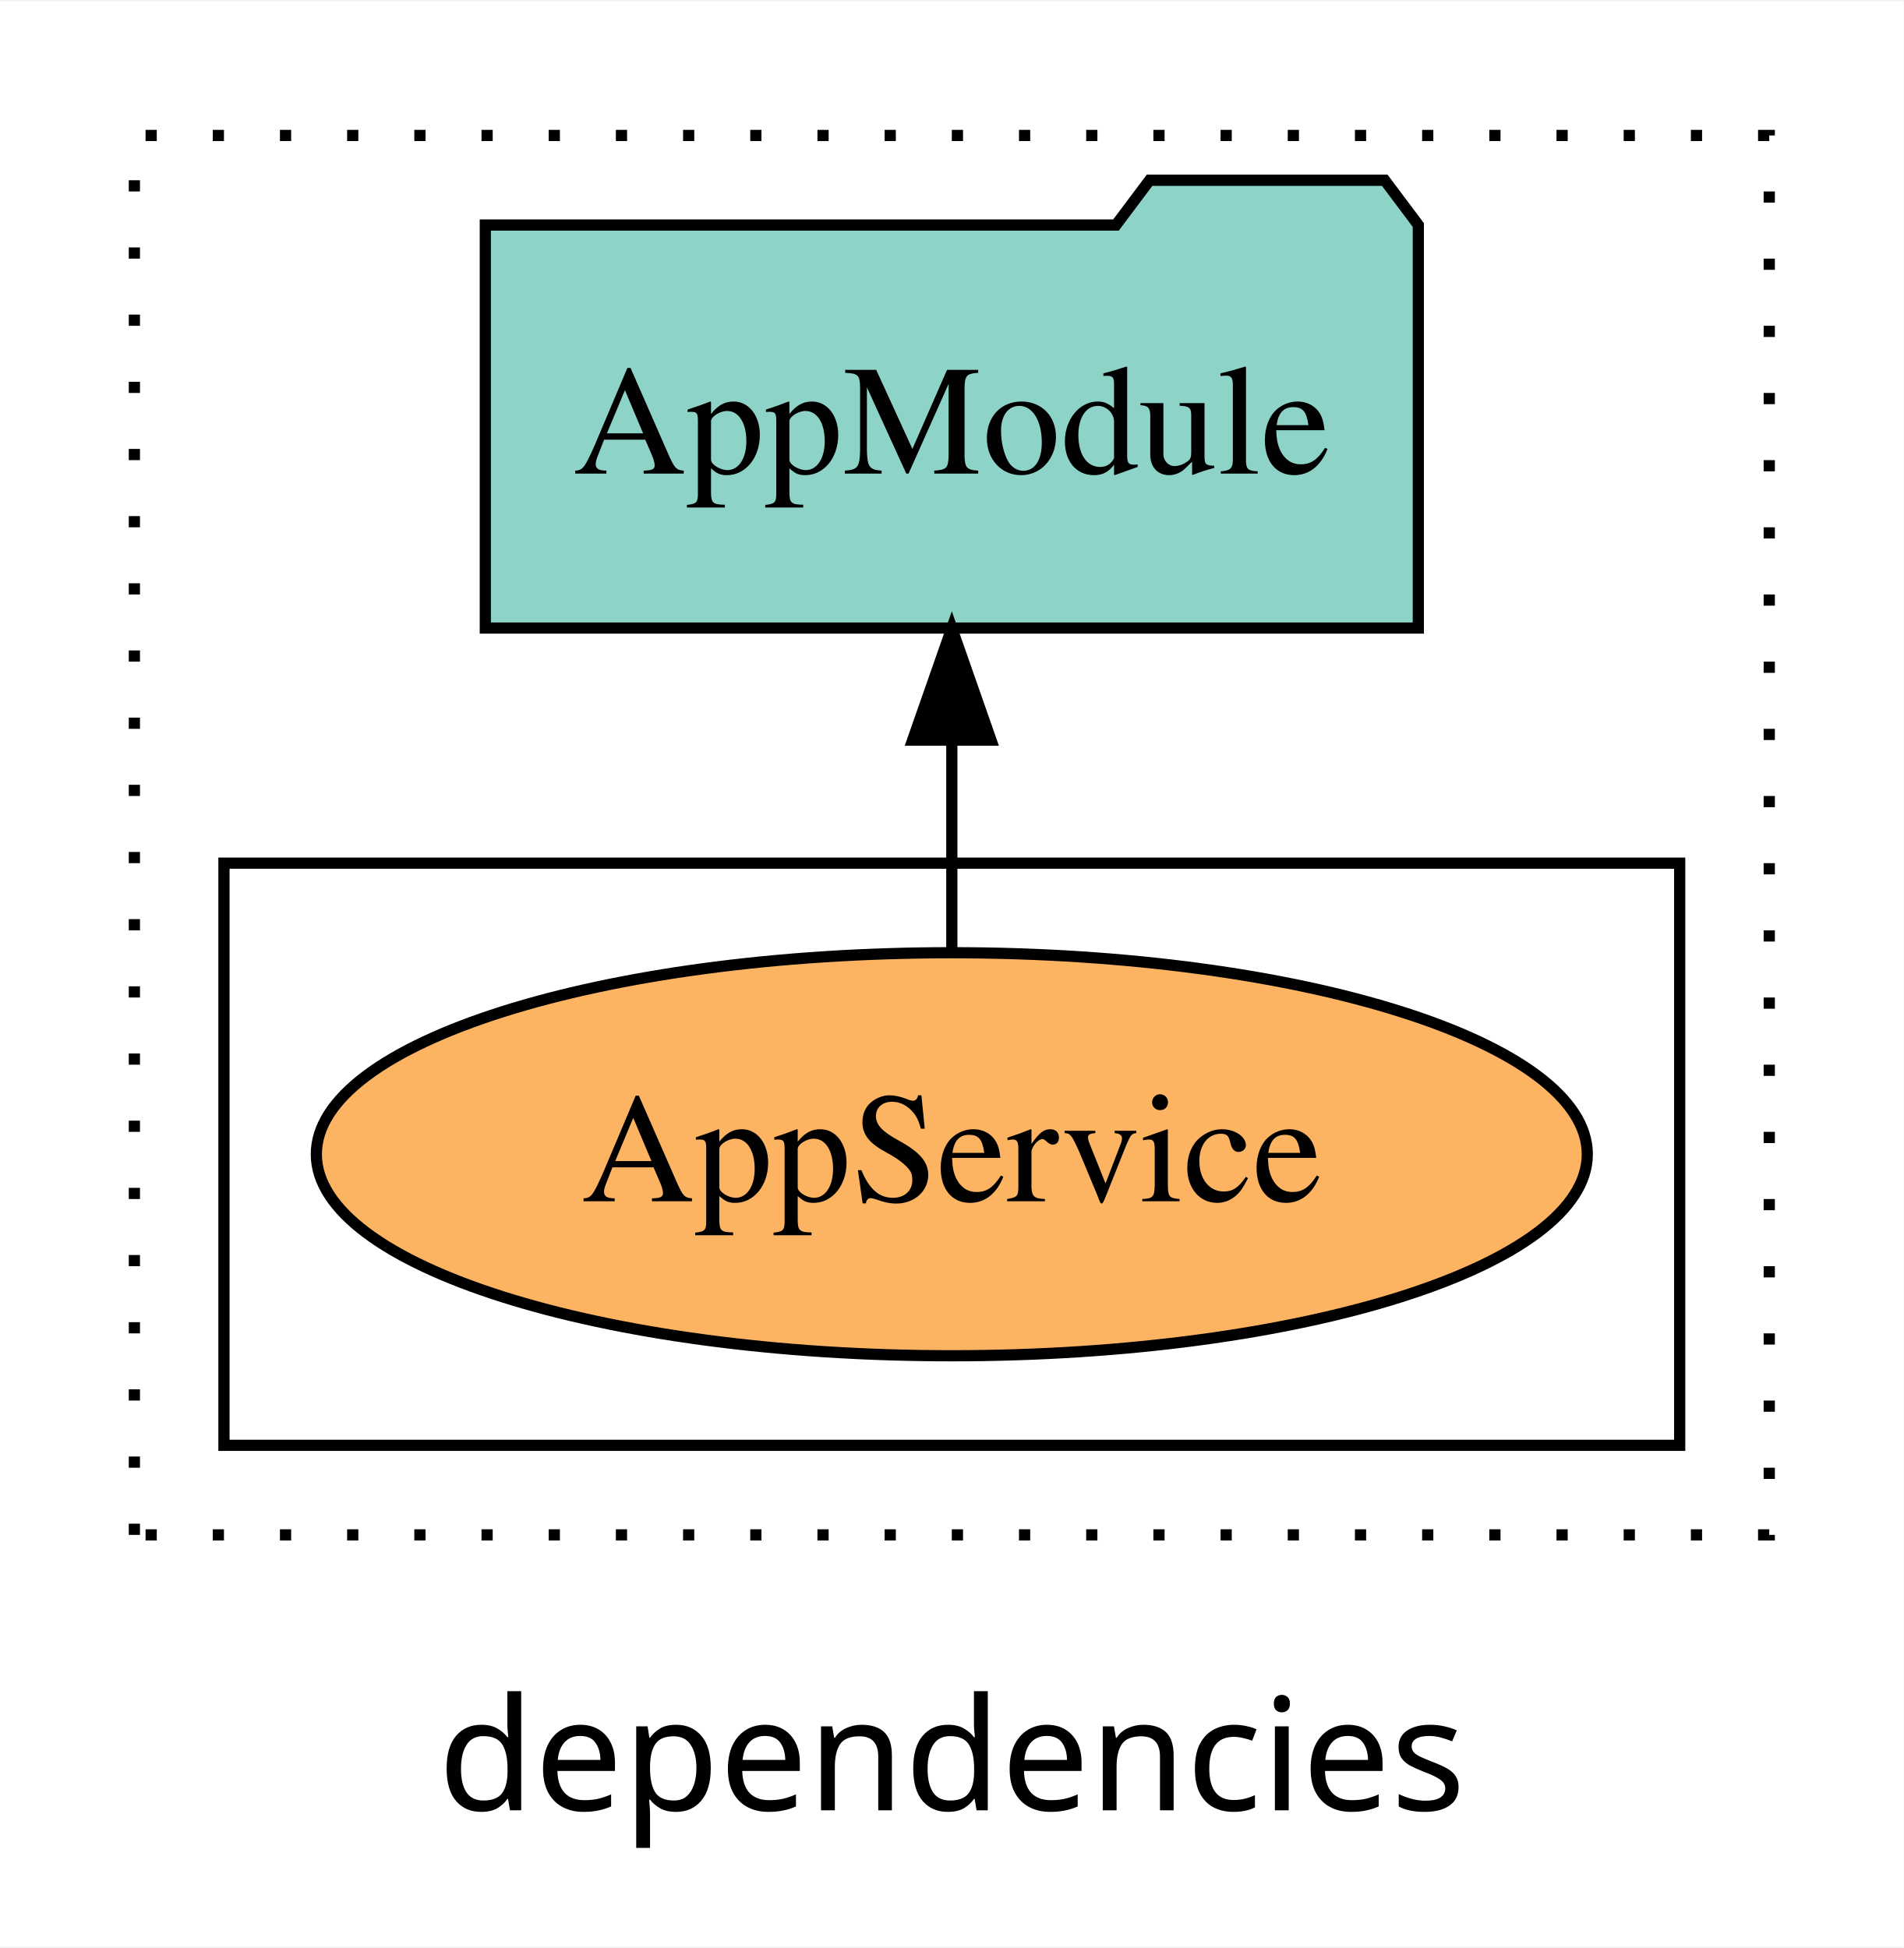
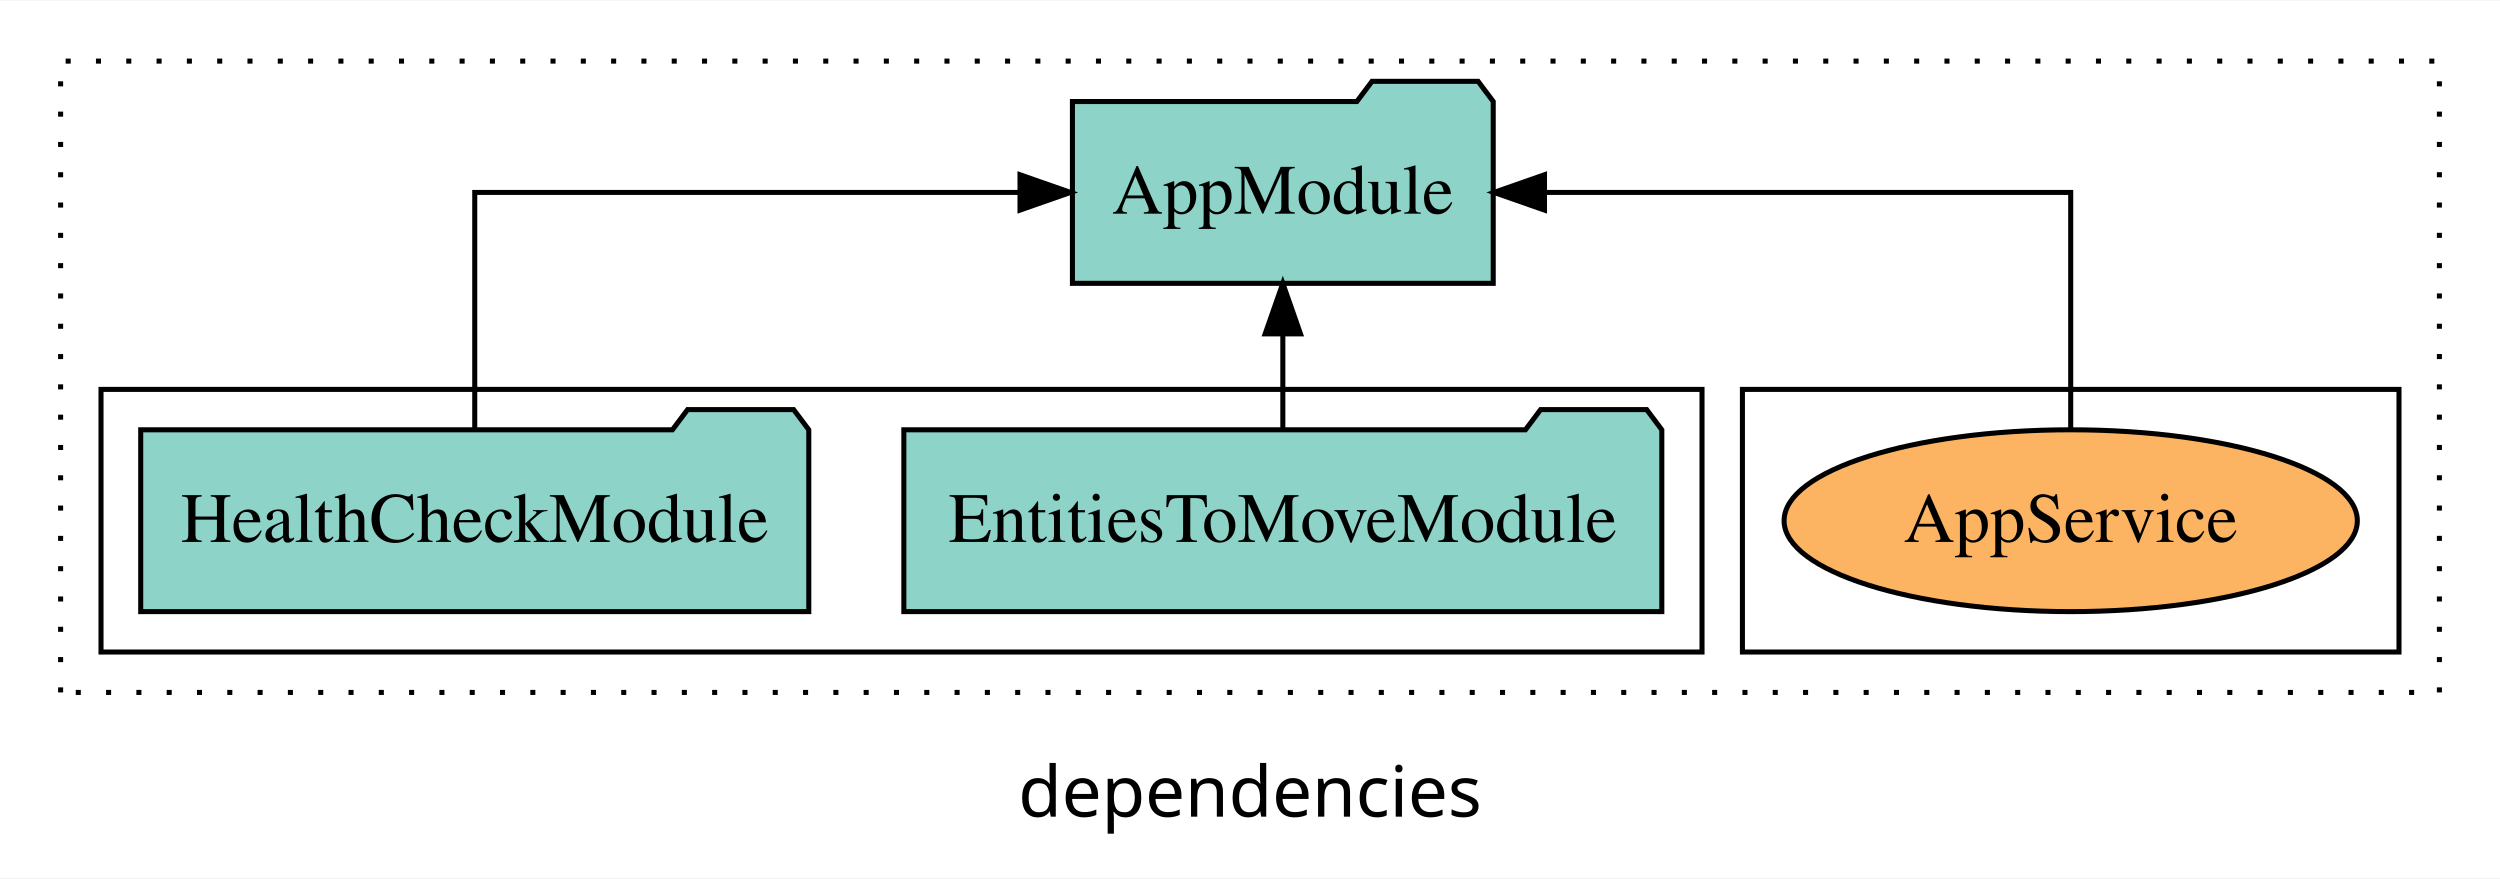
- <svg xmlns="http://www.w3.org/2000/svg" width="170pt" height="174pt" viewBox="0.00 0.00 170.00 173.80">
+ <svg xmlns="http://www.w3.org/2000/svg" width="495pt" height="174pt" viewBox="0.00 0.00 495.00 173.80">
  <g id="graph0" class="graph" transform="scale(1 1) rotate(0) translate(4 169.8)">
-     <polygon fill="white" stroke="transparent" points="-4,4 -4,-169.8 166,-169.8 166,4 -4,4" />
-     <text text-anchor="middle" x="81" y="-8.2" font-family="sans-serif" font-size="14.00">dependencies</text>
+     <polygon fill="white" stroke="transparent" points="-4,4 -4,-169.8 491,-169.8 491,4 -4,4" />
+     <text text-anchor="middle" x="243.5" y="-8.2" font-family="sans-serif" font-size="14.00">dependencies</text>
    <g id="clust1" class="cluster">
-       <polygon fill="none" stroke="black" stroke-dasharray="1,5" points="8,-32.8 8,-157.8 154,-157.8 154,-32.8 8,-32.8" />
+       <polygon fill="none" stroke="black" stroke-dasharray="1,5" points="8,-32.8 8,-157.8 479,-157.8 479,-32.8 8,-32.8" />
    </g>
    <g id="clust6" class="cluster">
-       <polygon fill="none" stroke="black" points="16,-40.8 16,-92.8 146,-92.8 146,-40.8 16,-40.8" />
+       <polygon fill="none" stroke="black" points="341,-40.8 341,-92.8 471,-92.8 471,-40.8 341,-40.8" />
+     </g>
+     <g id="clust3" class="cluster">
+       <polygon fill="none" stroke="black" points="16,-40.8 16,-92.8 333,-92.8 333,-40.8 16,-40.8" />
    </g>
    <g id="node1" class="node">
-       <ellipse fill="#fdb462" stroke="black" cx="81" cy="-66.8" rx="56.75" ry="18" />
-       <text text-anchor="middle" x="81" y="-62.6" font-family="Times,serif" font-size="14.00">AppService</text>
+       <polygon fill="#8dd3c7" stroke="black" points="325.04,-84.8 322.04,-88.8 301.04,-88.8 298.04,-84.8 174.96,-84.8 174.96,-48.8 325.04,-48.8 325.04,-84.8" />
+       <text text-anchor="middle" x="250" y="-62.6" font-family="Times,serif" font-size="14.00">EntitiesToMoveModule</text>
+     </g>
+     <g id="node3" class="node">
+       <polygon fill="#8dd3c7" stroke="black" points="291.66,-149.8 288.66,-153.8 267.66,-153.8 264.66,-149.8 208.34,-149.8 208.34,-113.8 291.66,-113.8 291.66,-149.8" />
+       <text text-anchor="middle" x="250" y="-127.6" font-family="Times,serif" font-size="14.00">AppModule</text>
+     </g>
+     <g id="edge1" class="edge">
+       <path fill="none" stroke="black" d="M250,-84.91C250,-84.91 250,-103.79 250,-103.79" />
+       <polygon fill="black" stroke="black" points="246.5,-103.79 250,-113.79 253.5,-103.79 246.5,-103.79" />
    </g>
    <g id="node2" class="node">
-       <polygon fill="#8dd3c7" stroke="black" points="122.66,-149.8 119.66,-153.8 98.66,-153.8 95.66,-149.8 39.34,-149.8 39.34,-113.8 122.66,-113.8 122.66,-149.8" />
-       <text text-anchor="middle" x="81" y="-127.6" font-family="Times,serif" font-size="14.00">AppModule</text>
+       <polygon fill="#8dd3c7" stroke="black" points="156.14,-84.8 153.14,-88.8 132.14,-88.8 129.14,-84.8 23.86,-84.8 23.86,-48.8 156.14,-48.8 156.14,-84.8" />
+       <text text-anchor="middle" x="90" y="-62.6" font-family="Times,serif" font-size="14.00">HealthCheckModule</text>
    </g>
-     <g id="edge1" class="edge">
-       <path fill="none" stroke="black" d="M81,-84.91C81,-84.91 81,-103.79 81,-103.79" />
-       <polygon fill="black" stroke="black" points="77.5,-103.79 81,-113.79 84.5,-103.79 77.5,-103.79" />
+     <g id="edge2" class="edge">
+       <path fill="none" stroke="black" d="M90,-84.91C90,-104.14 90,-131.8 90,-131.8 90,-131.8 197.96,-131.8 197.96,-131.8" />
+       <polygon fill="black" stroke="black" points="197.96,-135.3 207.96,-131.8 197.96,-128.3 197.96,-135.3" />
+     </g>
+     <g id="node4" class="node">
+       <ellipse fill="#fdb462" stroke="black" cx="406" cy="-66.8" rx="56.75" ry="18" />
+       <text text-anchor="middle" x="406" y="-62.6" font-family="Times,serif" font-size="14.00">AppService</text>
+     </g>
+     <g id="edge3" class="edge">
+       <path fill="none" stroke="black" d="M406,-84.91C406,-104.14 406,-131.8 406,-131.8 406,-131.8 301.81,-131.8 301.81,-131.8" />
+       <polygon fill="black" stroke="black" points="301.81,-128.3 291.81,-131.8 301.81,-135.3 301.81,-128.3" />
    </g>
  </g>
</svg>
